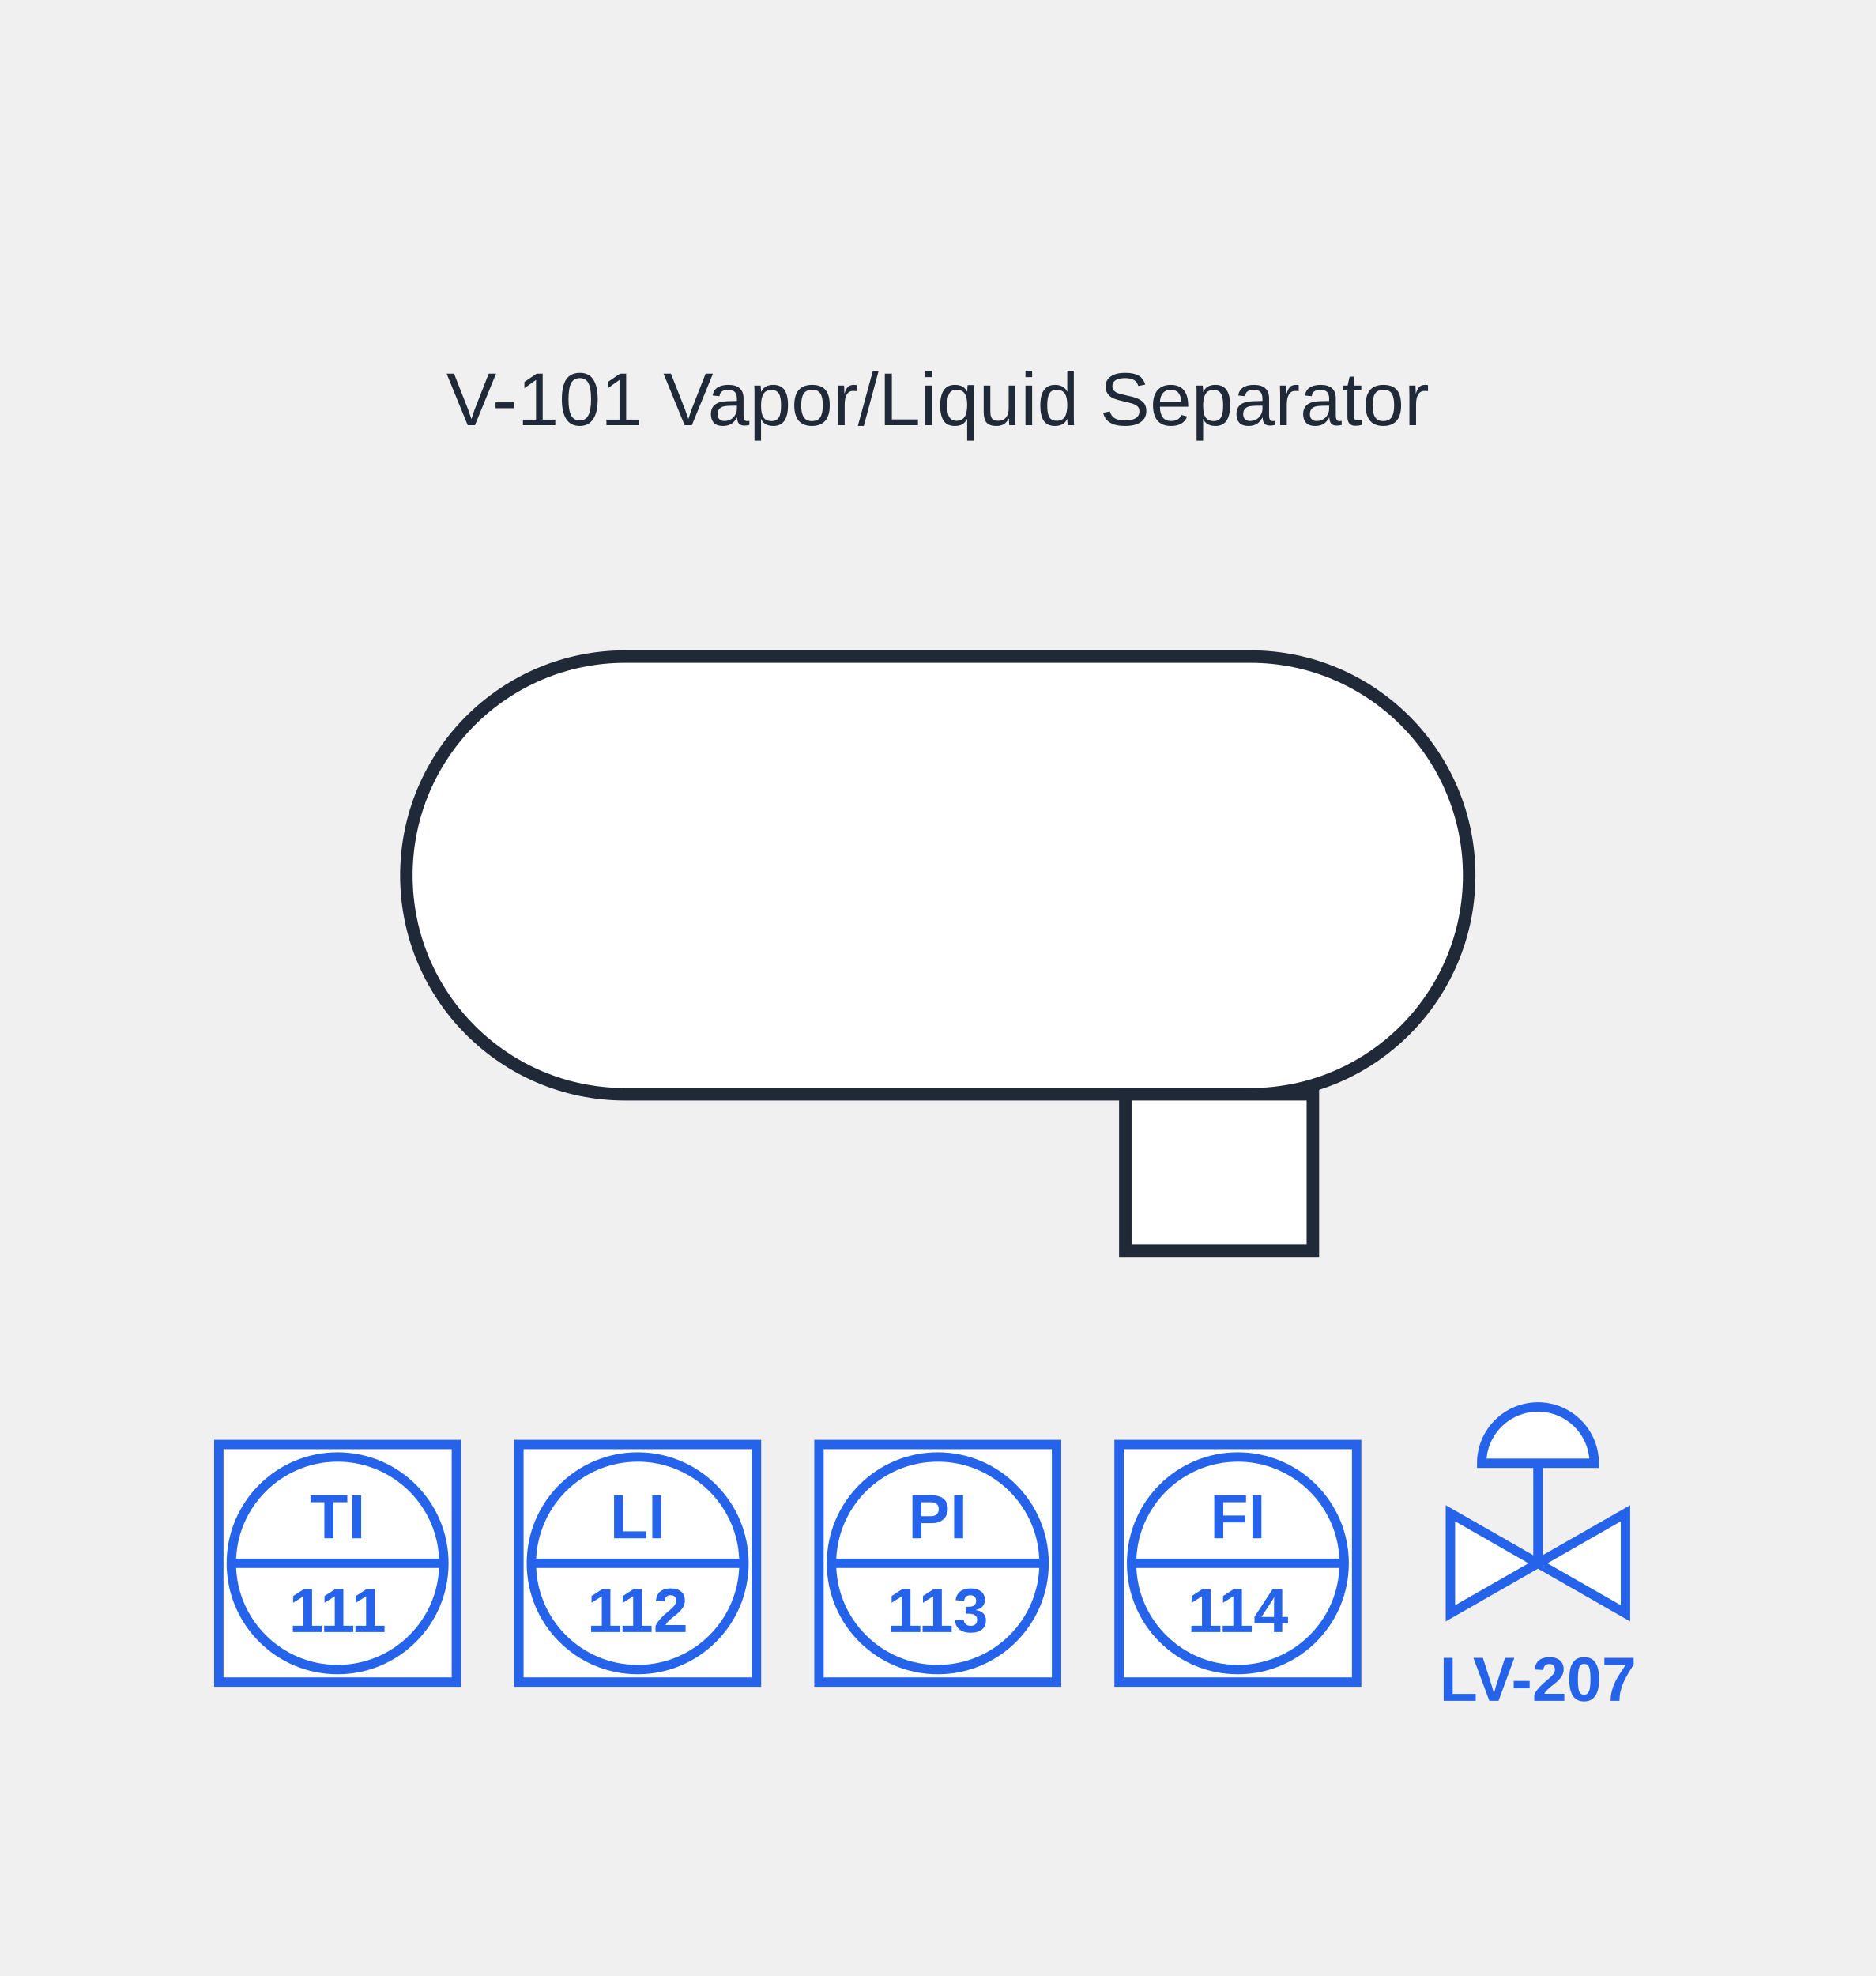
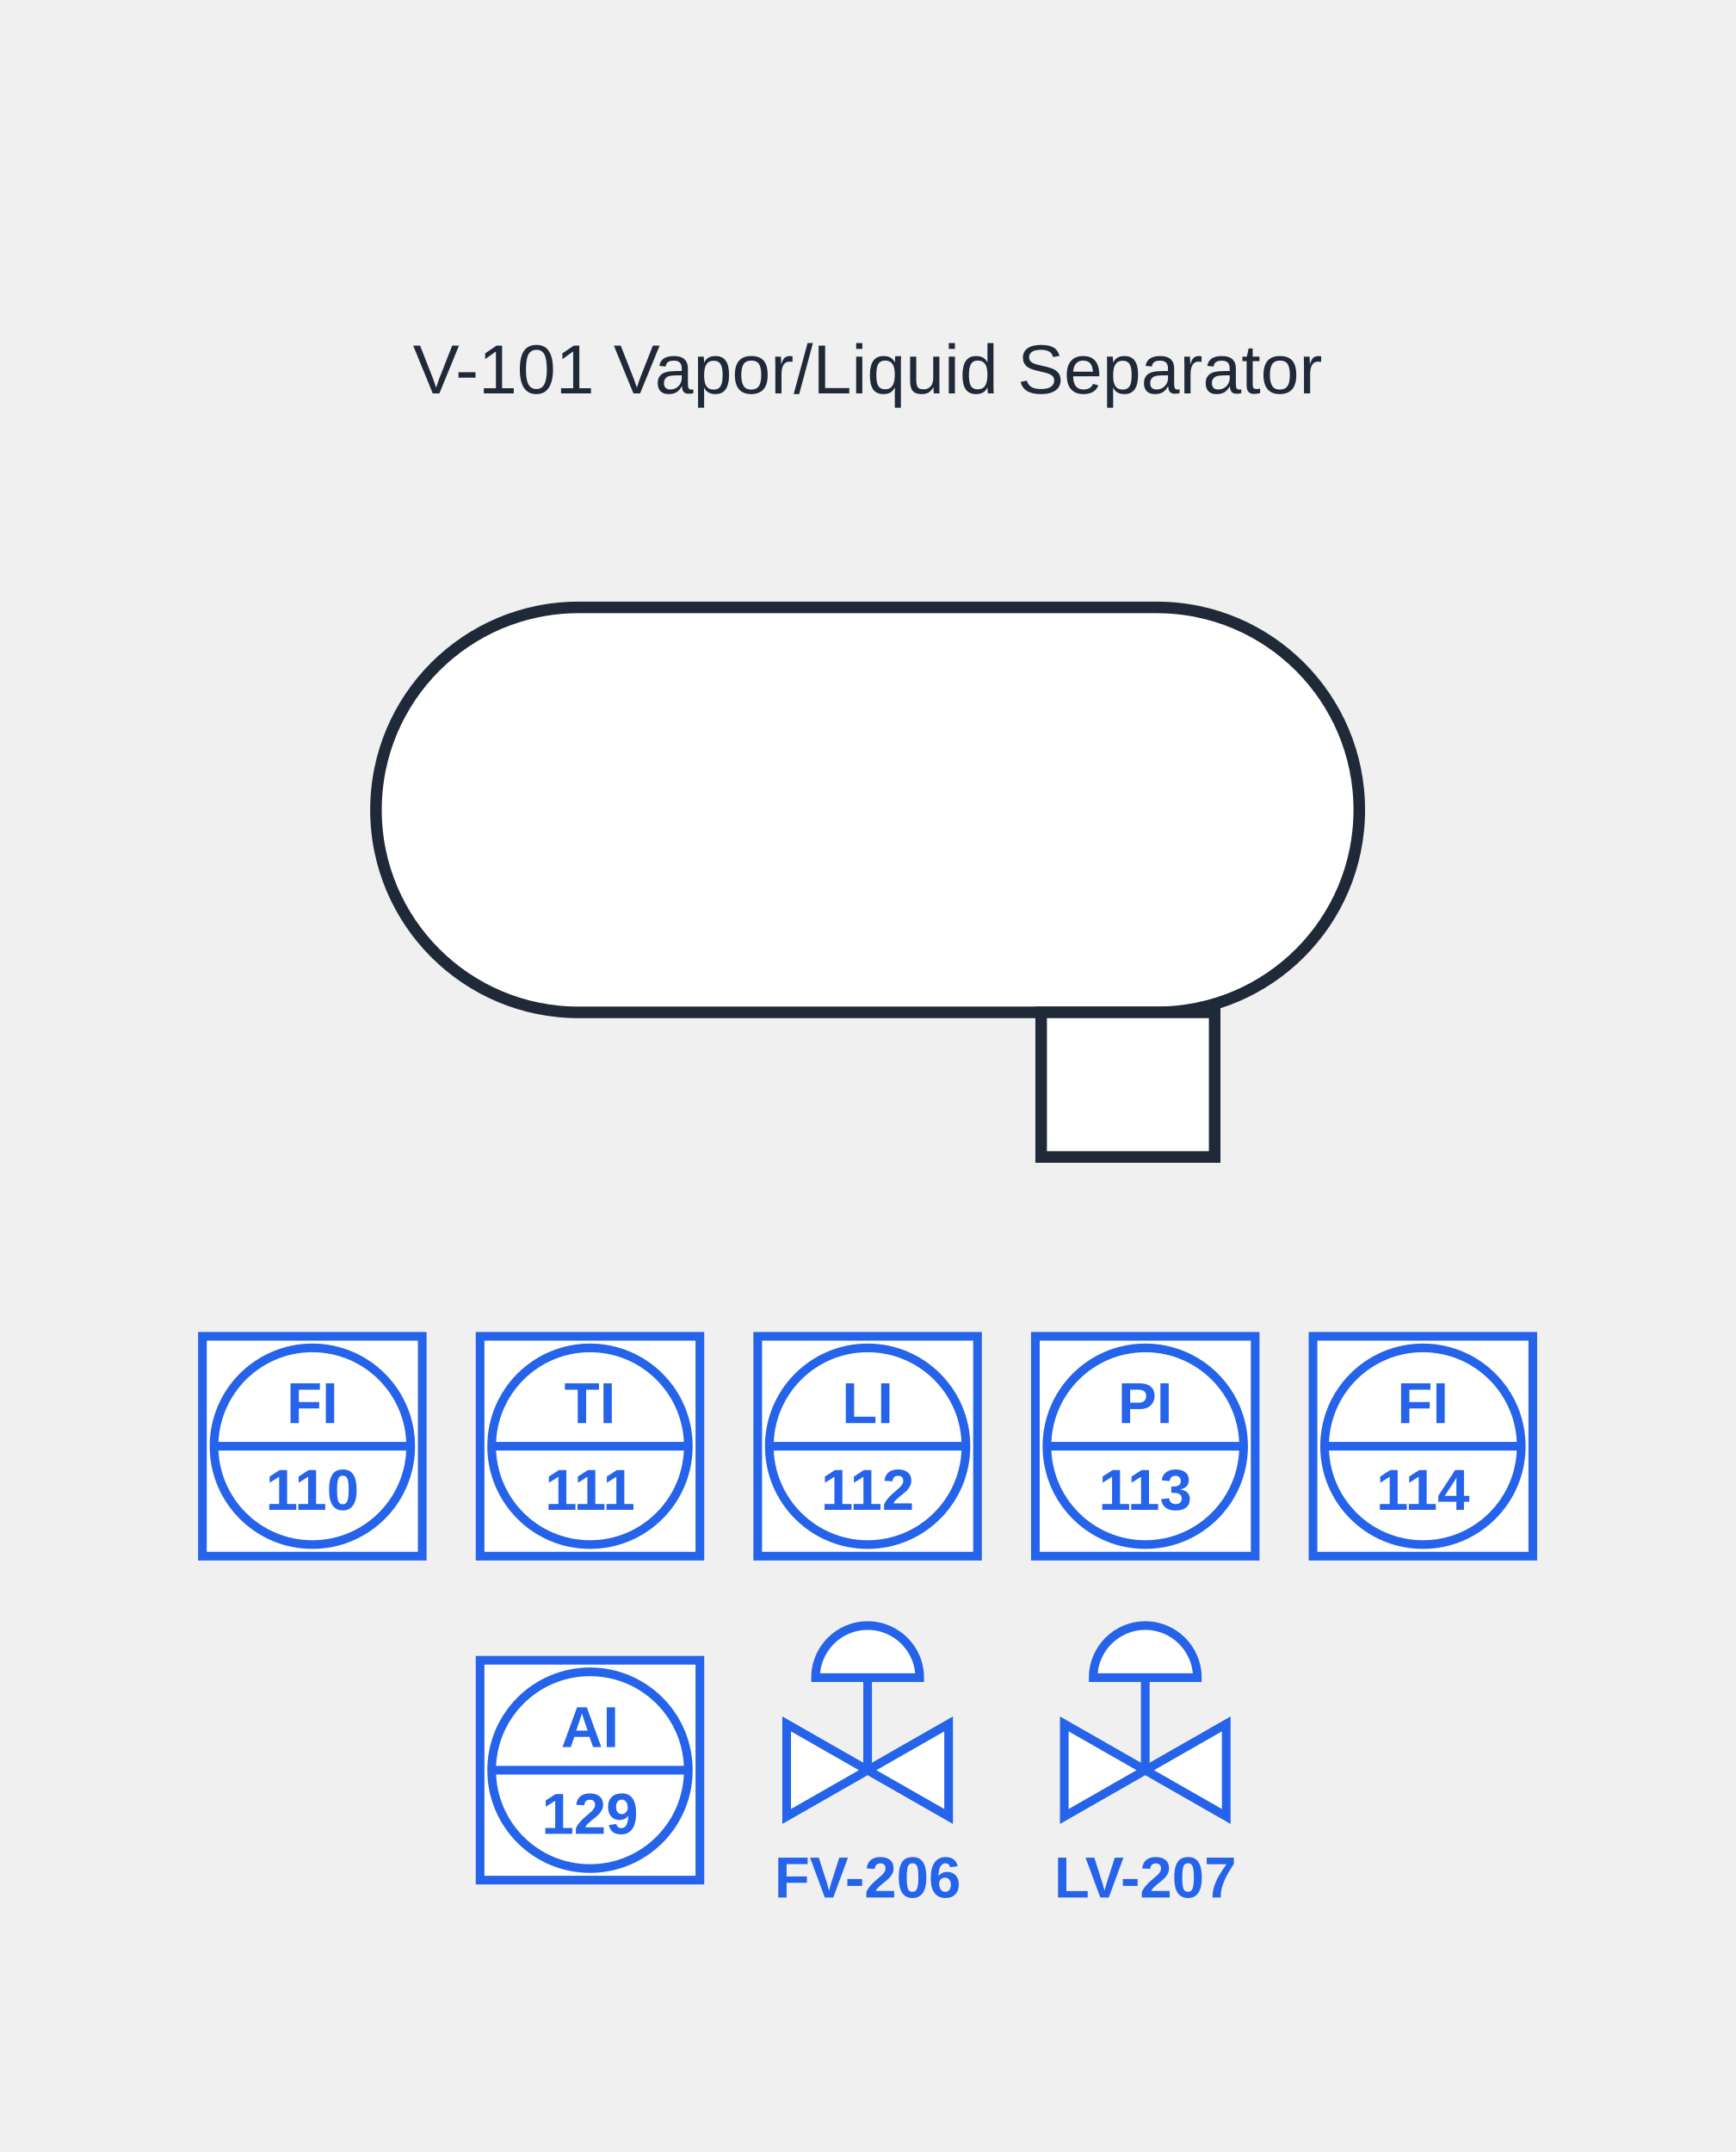
- <svg xmlns="http://www.w3.org/2000/svg" viewBox="0 0 300 316" width="300" height="316">
+ <svg xmlns="http://www.w3.org/2000/svg" viewBox="0 0 300 372" width="300" height="372">
  <defs>
    <style>.eq{fill:#fff;stroke:#1f2937;stroke-width:2}.ln{fill:none;stroke:#1f2937;stroke-width:2}.pipe{fill:none;stroke:#475569;stroke-width:2.5}.inst{fill:#fff;stroke:#2563eb;stroke-width:1.5}.t{font:12px Arial,sans-serif;fill:#1f2937}.ti{font:bold 10px Arial,sans-serif;fill:#2563eb}.ts{font:10px Arial,sans-serif;fill:#64748b}</style>
    <marker id="arr" viewBox="0 0 10 10" refX="9" refY="5" markerWidth="7" markerHeight="7" orient="auto-start-reverse">
      <path d="M0 0 L10 5 L0 10 z" fill="#475569" />
    </marker>
  </defs>
  <g id="V-101" data-asset="V-101" data-type="separator" transform="translate(150,140)">
    <rect class="eq" x="-85" y="-35" width="170" height="70" rx="35" />
    <rect class="eq" x="30" y="35" width="30" height="25" />
    <text class="t" y="-72" text-anchor="middle">V-101 Vapor/Liquid Separator</text>
  </g>
-   <g id="TI-111" data-tag="TI-111" data-unit="V-101" data-uom="degC" transform="translate(54.0,250)">
+   <g id="FI-110" data-tag="FI-110" data-unit="V-101" data-uom="kscmh" transform="translate(54.0,250)">
+     <rect class="inst" x="-19" y="-19" width="38" height="38" />
+     <circle class="inst" r="17" />
+     <line class="inst" x1="-17" y1="0" x2="17" y2="0" />
+     <text class="ti" y="-4" text-anchor="middle">FI</text>
+     <text class="ti" y="11" text-anchor="middle">110</text>
+   </g>
+   <g id="TI-111" data-tag="TI-111" data-unit="V-101" data-uom="degC" transform="translate(102.0,250)">
    <rect class="inst" x="-19" y="-19" width="38" height="38" />
    <circle class="inst" r="17" />
    <line class="inst" x1="-17" y1="0" x2="17" y2="0" />
    <text class="ti" y="-4" text-anchor="middle">TI</text>
    <text class="ti" y="11" text-anchor="middle">111</text>
  </g>
-   <g id="LI-112" data-tag="LI-112" data-unit="V-101" data-uom="%" transform="translate(102.0,250)">
+   <g id="LI-112" data-tag="LI-112" data-unit="V-101" data-uom="%" transform="translate(150.0,250)">
    <rect class="inst" x="-19" y="-19" width="38" height="38" />
    <circle class="inst" r="17" />
    <line class="inst" x1="-17" y1="0" x2="17" y2="0" />
    <text class="ti" y="-4" text-anchor="middle">LI</text>
    <text class="ti" y="11" text-anchor="middle">112</text>
  </g>
-   <g id="PI-113" data-tag="PI-113" data-unit="V-101" data-uom="kPa g" transform="translate(150.0,250)">
+   <g id="PI-113" data-tag="PI-113" data-unit="V-101" data-uom="kPa g" transform="translate(198.0,250)">
    <rect class="inst" x="-19" y="-19" width="38" height="38" />
    <circle class="inst" r="17" />
    <line class="inst" x1="-17" y1="0" x2="17" y2="0" />
    <text class="ti" y="-4" text-anchor="middle">PI</text>
    <text class="ti" y="11" text-anchor="middle">113</text>
  </g>
-   <g id="FI-114" data-tag="FI-114" data-unit="V-101" data-uom="m3/h" transform="translate(198.0,250)">
+   <g id="FI-114" data-tag="FI-114" data-unit="V-101" data-uom="m3/h" transform="translate(246.0,250)">
    <rect class="inst" x="-19" y="-19" width="38" height="38" />
    <circle class="inst" r="17" />
    <line class="inst" x1="-17" y1="0" x2="17" y2="0" />
    <text class="ti" y="-4" text-anchor="middle">FI</text>
    <text class="ti" y="11" text-anchor="middle">114</text>
  </g>
-   <g id="LV-207" data-tag="LV-207" data-unit="V-101" data-uom="%" transform="translate(246.0,250)">
+   <g id="AI-129" data-tag="AI-129" data-unit="V-101" data-uom="mol%" transform="translate(102.0,306)">
+     <rect class="inst" x="-19" y="-19" width="38" height="38" />
+     <circle class="inst" r="17" />
+     <line class="inst" x1="-17" y1="0" x2="17" y2="0" />
+     <text class="ti" y="-4" text-anchor="middle">AI</text>
+     <text class="ti" y="11" text-anchor="middle">129</text>
+   </g>
+   <g id="FV-206" data-tag="FV-206" data-unit="V-101" data-uom="%" transform="translate(150.0,306)">
+     <path class="inst" d="M-14 -8 L14 8 L14 -8 L-14 8 Z" />
+     <line class="inst" x1="0" y1="0" x2="0" y2="-16" />
+     <path class="inst" d="M-9 -16 A9 9 0 0 1 9 -16 Z" />
+     <text class="ti" y="22" text-anchor="middle">FV-206</text>
+   </g>
+   <g id="LV-207" data-tag="LV-207" data-unit="V-101" data-uom="%" transform="translate(198.0,306)">
    <path class="inst" d="M-14 -8 L14 8 L14 -8 L-14 8 Z" />
    <line class="inst" x1="0" y1="0" x2="0" y2="-16" />
    <path class="inst" d="M-9 -16 A9 9 0 0 1 9 -16 Z" />
    <text class="ti" y="22" text-anchor="middle">LV-207</text>
  </g>
</svg>
